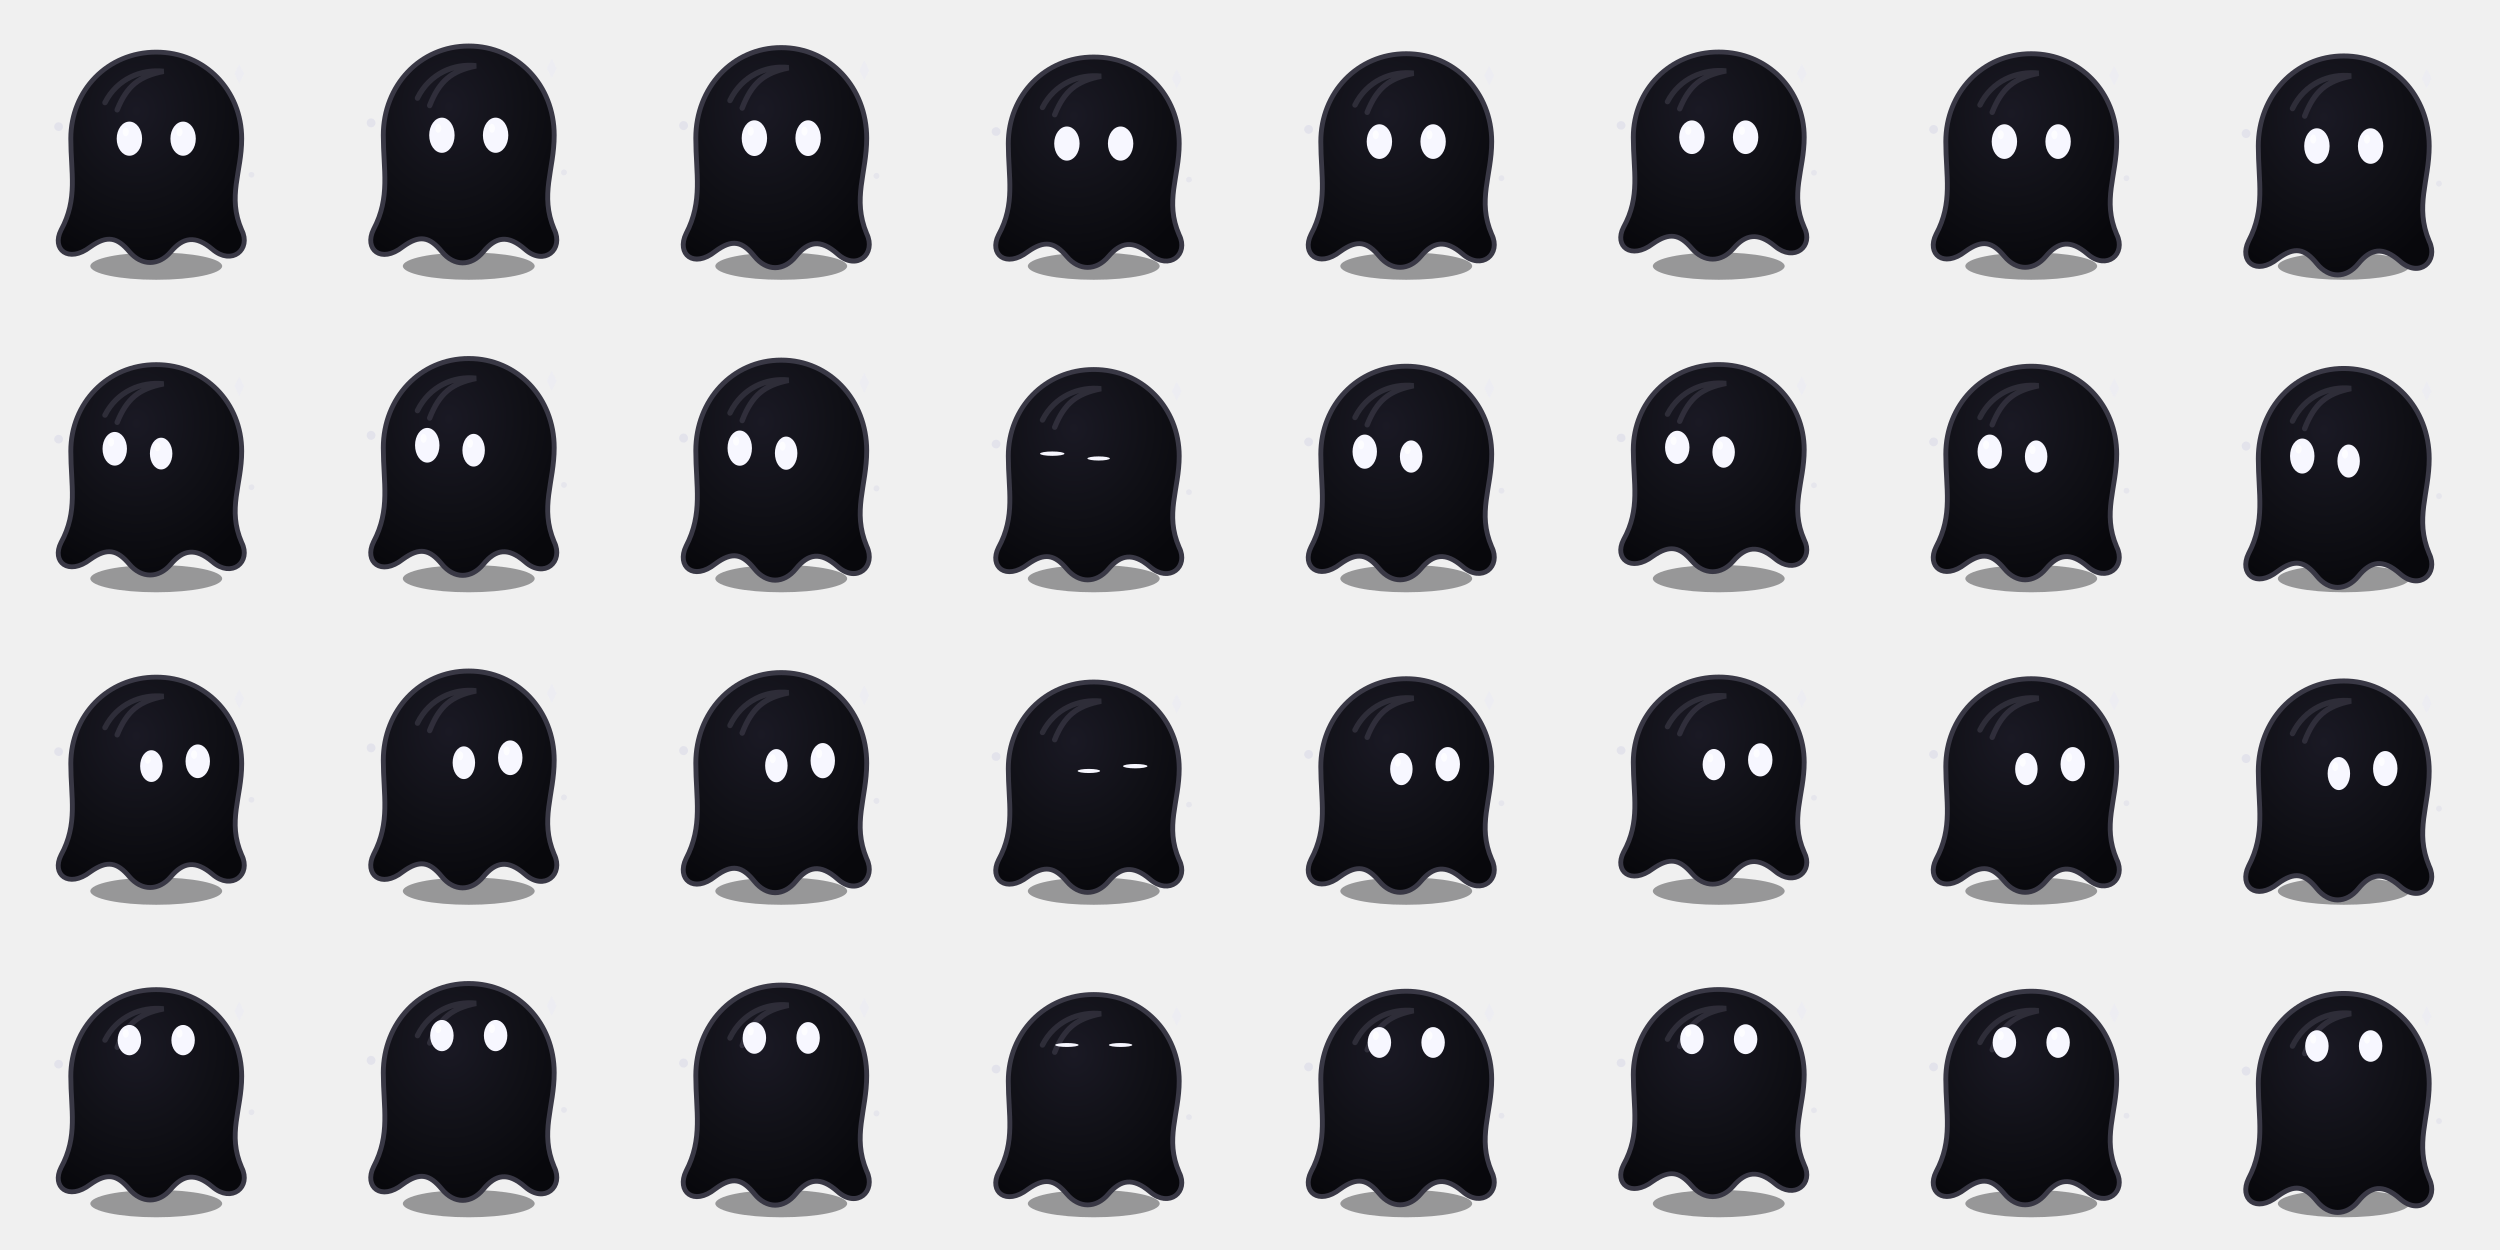
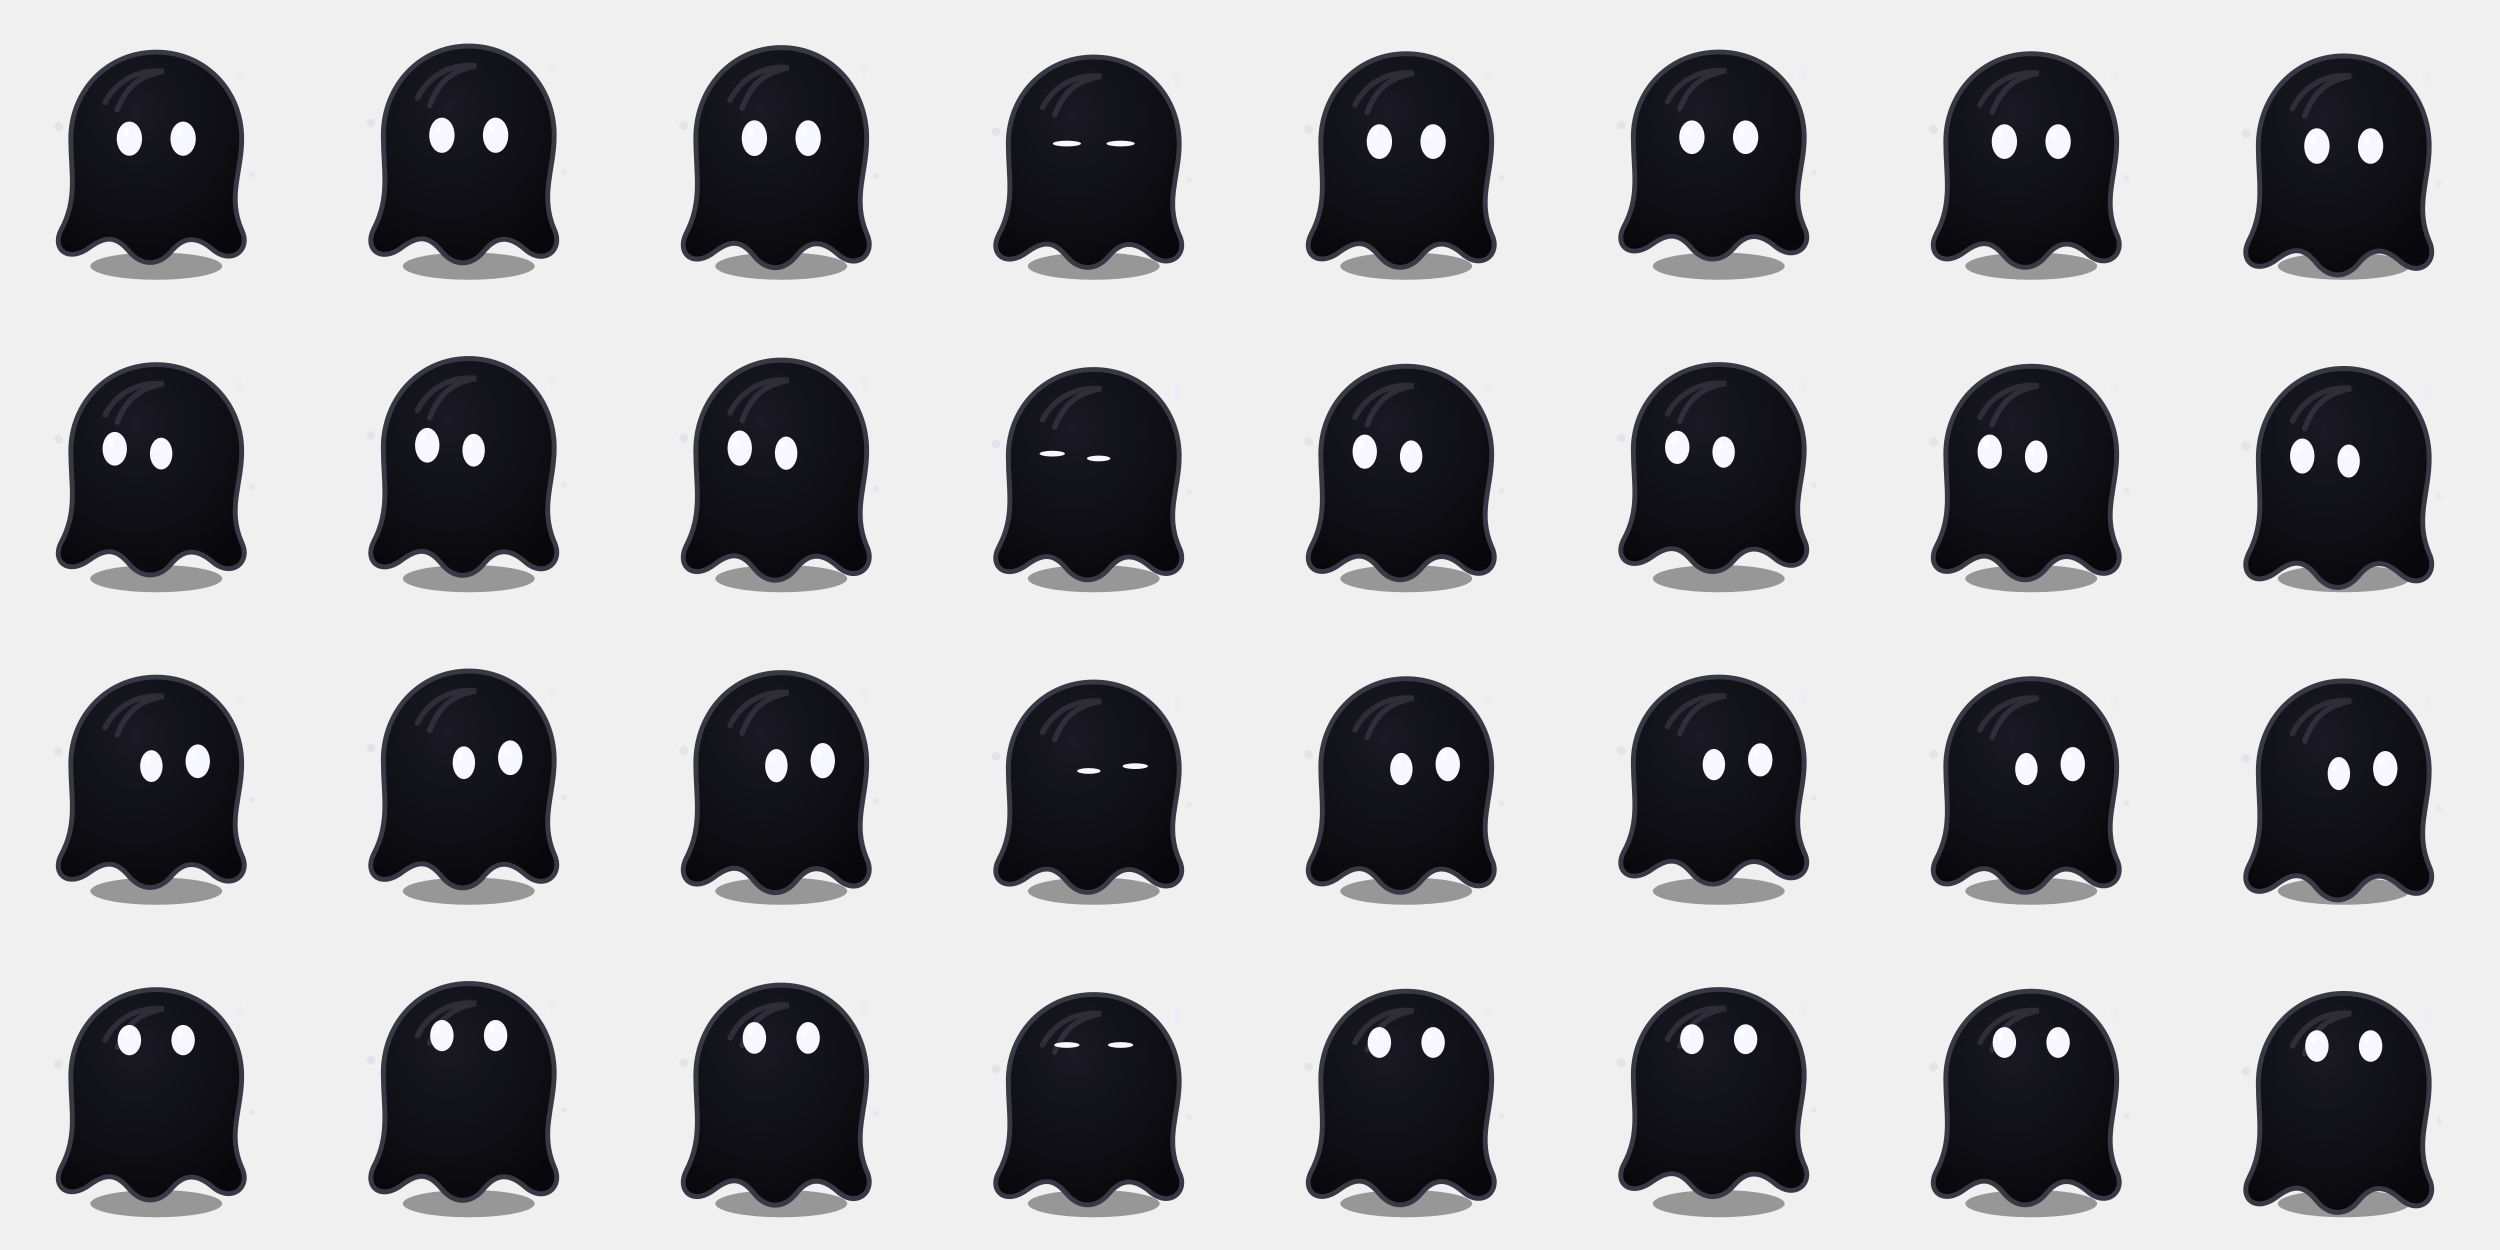
<svg xmlns="http://www.w3.org/2000/svg" width="1024" height="512" viewBox="0 0 1024 512">
  <defs>
    <radialGradient id="bodyGrad" cx="42%" cy="28%" r="75%">
      <stop offset="0" stop-color="#1A1924" />
      <stop offset="0.55" stop-color="#101016" />
      <stop offset="1" stop-color="#08080C" />
    </radialGradient>
    <radialGradient id="wispGrad" cx="50%" cy="42%" r="65%">
      <stop offset="0" stop-color="#FFFFFF" />
      <stop offset="0.32" stop-color="#DDF7FF" />
      <stop offset="0.72" stop-color="#9EDBF5" />
      <stop offset="1" stop-color="#8F8BCB" />
    </radialGradient>
    <linearGradient id="wingGrad" x1="0" y1="0" x2="1" y2="1">
      <stop offset="0" stop-color="#DCD9EE" />
      <stop offset="1" stop-color="#77768C" />
    </linearGradient>
  </defs>
  <g transform="translate(0 0)">
    <ellipse cx="64" cy="109" rx="27" ry="5.6" fill="#050509" opacity=".38" />
    <g transform="translate(0 -1.3) rotate(0.00 64 65) translate(0 65) scale(1 0.985) translate(0 -65)">
      <path d="M64 22 C44 22 29 38 29 58 C29 72 32 83 25 96 C21 104 28 110 37 103 C44 98 48 99 53 105 C58 111 65 111 70 105 C75 99 80 98 87 104 C95 111 103 104 99 96 C93 82 99 72 99 58 C99 38 84 22 64 22 Z" fill="url(#bodyGrad)" stroke="#393845" stroke-width="2.0" stroke-linejoin="round" />
      <path d="M43 43 C48 33 58 29 67 30 C57 32 52 36 48 46" fill="none" stroke="#777587" stroke-width="2.2" stroke-linecap="round" opacity=".25" />
      <ellipse cx="53" cy="58" rx="5.2" ry="7.1" fill="#F7F7FF" transform="translate(0 0.00) scale(1 1)" />
      <ellipse cx="51.5" cy="55.2" rx="1.25" ry="1.8" fill="#FFFFFF" opacity=".78" />
      <ellipse cx="75" cy="58" rx="5.2" ry="7.1" fill="#F7F7FF" transform="translate(0 0.00) scale(1 1)" />
      <ellipse cx="73.5" cy="55.2" rx="1.25" ry="1.8" fill="#FFFFFF" opacity=".78" />
      <circle cx="24" cy="53" r="1.8" fill="#D8D8E8" opacity=".55" />
      <circle cx="103" cy="73" r="1.2" fill="#D8D8E8" opacity=".42" />
      <path d="M96 31 l2 -4 l2 4 l-2 4 Z" fill="#E9E9F6" opacity=".42" />
    </g>
  </g>
  <g transform="translate(128 0)">
    <ellipse cx="64" cy="109" rx="27" ry="5.6" fill="#050509" opacity=".38" />
    <g transform="translate(0 -2.5) rotate(0.00 64 65) translate(0 65) scale(1 1.015) translate(0 -65)">
      <path d="M64 22 C44 22 29 38 29 58 C29 72 32 83 25 96 C21 104 28 110 37 103 C44 98 48 99 53 105 C58 111 65 111 70 105 C75 99 80 98 87 104 C95 111 103 104 99 96 C93 82 99 72 99 58 C99 38 84 22 64 22 Z" fill="url(#bodyGrad)" stroke="#393845" stroke-width="2.0" stroke-linejoin="round" />
      <path d="M43 43 C48 33 58 29 67 30 C57 32 52 36 48 46" fill="none" stroke="#777587" stroke-width="2.2" stroke-linecap="round" opacity=".25" />
      <ellipse cx="53" cy="58" rx="5.2" ry="7.1" fill="#F7F7FF" transform="translate(0 0.00) scale(1 1)" />
      <ellipse cx="51.5" cy="55.2" rx="1.25" ry="1.8" fill="#FFFFFF" opacity=".78" />
      <ellipse cx="75" cy="58" rx="5.2" ry="7.1" fill="#F7F7FF" transform="translate(0 0.00) scale(1 1)" />
      <ellipse cx="73.5" cy="55.2" rx="1.25" ry="1.8" fill="#FFFFFF" opacity=".78" />
      <circle cx="24" cy="53" r="1.8" fill="#D8D8E8" opacity=".55" />
      <circle cx="103" cy="73" r="1.2" fill="#D8D8E8" opacity=".42" />
      <path d="M96 31 l2 -4 l2 4 l-2 4 Z" fill="#E9E9F6" opacity=".42" />
    </g>
  </g>
  <g transform="translate(256 0)">
    <ellipse cx="64" cy="109" rx="27" ry="5.6" fill="#050509" opacity=".38" />
    <g transform="translate(0 -1.2) rotate(0.00 64 65) translate(0 65) scale(1 1.030) translate(0 -65)">
      <path d="M64 22 C44 22 29 38 29 58 C29 72 32 83 25 96 C21 104 28 110 37 103 C44 98 48 99 53 105 C58 111 65 111 70 105 C75 99 80 98 87 104 C95 111 103 104 99 96 C93 82 99 72 99 58 C99 38 84 22 64 22 Z" fill="url(#bodyGrad)" stroke="#393845" stroke-width="2.0" stroke-linejoin="round" />
      <path d="M43 43 C48 33 58 29 67 30 C57 32 52 36 48 46" fill="none" stroke="#777587" stroke-width="2.2" stroke-linecap="round" opacity=".25" />
      <ellipse cx="53" cy="58" rx="5.2" ry="7.1" fill="#F7F7FF" transform="translate(0 0.00) scale(1 1)" />
      <ellipse cx="51.5" cy="55.2" rx="1.25" ry="1.8" fill="#FFFFFF" opacity=".78" />
      <ellipse cx="75" cy="58" rx="5.2" ry="7.1" fill="#F7F7FF" transform="translate(0 0.00) scale(1 1)" />
      <ellipse cx="73.5" cy="55.2" rx="1.25" ry="1.8" fill="#FFFFFF" opacity=".78" />
      <circle cx="24" cy="53" r="1.8" fill="#D8D8E8" opacity=".55" />
      <circle cx="103" cy="73" r="1.2" fill="#D8D8E8" opacity=".42" />
      <path d="M96 31 l2 -4 l2 4 l-2 4 Z" fill="#E9E9F6" opacity=".42" />
    </g>
  </g>
  <g transform="translate(384 0)">
    <ellipse cx="64" cy="109" rx="27" ry="5.6" fill="#050509" opacity=".38" />
    <g transform="translate(0 0.7) rotate(0.00 64 65) translate(0 65) scale(1 0.985) translate(0 -65)">
      <path d="M64 22 C44 22 29 38 29 58 C29 72 32 83 25 96 C21 104 28 110 37 103 C44 98 48 99 53 105 C58 111 65 111 70 105 C75 99 80 98 87 104 C95 111 103 104 99 96 C93 82 99 72 99 58 C99 38 84 22 64 22 Z" fill="url(#bodyGrad)" stroke="#393845" stroke-width="2.0" stroke-linejoin="round" />
      <path d="M43 43 C48 33 58 29 67 30 C57 32 52 36 48 46" fill="none" stroke="#777587" stroke-width="2.2" stroke-linecap="round" opacity=".25" />
-       <ellipse cx="53" cy="58" rx="5.2" ry="7.1" fill="#F7F7FF" />
-       <ellipse cx="75" cy="58" rx="5.2" ry="7.1" fill="#F7F7FF" />
+       <ellipse cx="53" cy="58" rx="5.8" ry="1.2" fill="#F7F7FF" />
+       <ellipse cx="75" cy="58" rx="5.8" ry="1.2" fill="#F7F7FF" />
      <circle cx="24" cy="53" r="1.8" fill="#D8D8E8" opacity=".55" />
      <circle cx="103" cy="73" r="1.2" fill="#D8D8E8" opacity=".42" />
      <path d="M96 31 l2 -4 l2 4 l-2 4 Z" fill="#E9E9F6" opacity=".42" />
    </g>
  </g>
  <g transform="translate(512 0)">
    <ellipse cx="64" cy="109" rx="27" ry="5.6" fill="#050509" opacity=".38" />
    <g transform="translate(0 0.0) rotate(0.00 64 65) translate(0 65) scale(1 1.000) translate(0 -65)">
      <path d="M64 22 C44 22 29 38 29 58 C29 72 32 83 25 96 C21 104 28 110 37 103 C44 98 48 99 53 105 C58 111 65 111 70 105 C75 99 80 98 87 104 C95 111 103 104 99 96 C93 82 99 72 99 58 C99 38 84 22 64 22 Z" fill="url(#bodyGrad)" stroke="#393845" stroke-width="2.0" stroke-linejoin="round" />
      <path d="M43 43 C48 33 58 29 67 30 C57 32 52 36 48 46" fill="none" stroke="#777587" stroke-width="2.2" stroke-linecap="round" opacity=".25" />
      <ellipse cx="53" cy="58" rx="5.2" ry="7.1" fill="#F7F7FF" transform="translate(0 0.00) scale(1 1)" />
      <ellipse cx="51.5" cy="55.2" rx="1.25" ry="1.8" fill="#FFFFFF" opacity=".78" />
      <ellipse cx="75" cy="58" rx="5.2" ry="7.1" fill="#F7F7FF" transform="translate(0 0.00) scale(1 1)" />
      <ellipse cx="73.5" cy="55.2" rx="1.25" ry="1.8" fill="#FFFFFF" opacity=".78" />
      <circle cx="24" cy="53" r="1.8" fill="#D8D8E8" opacity=".55" />
      <circle cx="103" cy="73" r="1.2" fill="#D8D8E8" opacity=".42" />
      <path d="M96 31 l2 -4 l2 4 l-2 4 Z" fill="#E9E9F6" opacity=".42" />
    </g>
  </g>
  <g transform="translate(640 0)">
    <ellipse cx="64" cy="109" rx="27" ry="5.6" fill="#050509" opacity=".38" />
    <g transform="translate(0 -2.0) rotate(0.00 64 65) translate(0 65) scale(1 0.970) translate(0 -65)">
      <path d="M64 22 C44 22 29 38 29 58 C29 72 32 83 25 96 C21 104 28 110 37 103 C44 98 48 99 53 105 C58 111 65 111 70 105 C75 99 80 98 87 104 C95 111 103 104 99 96 C93 82 99 72 99 58 C99 38 84 22 64 22 Z" fill="url(#bodyGrad)" stroke="#393845" stroke-width="2.0" stroke-linejoin="round" />
      <path d="M43 43 C48 33 58 29 67 30 C57 32 52 36 48 46" fill="none" stroke="#777587" stroke-width="2.2" stroke-linecap="round" opacity=".25" />
      <ellipse cx="53" cy="58" rx="5.2" ry="7.1" fill="#F7F7FF" transform="translate(0 0.00) scale(1 1)" />
      <ellipse cx="51.5" cy="55.2" rx="1.25" ry="1.8" fill="#FFFFFF" opacity=".78" />
      <ellipse cx="75" cy="58" rx="5.2" ry="7.1" fill="#F7F7FF" transform="translate(0 0.00) scale(1 1)" />
      <ellipse cx="73.5" cy="55.2" rx="1.25" ry="1.8" fill="#FFFFFF" opacity=".78" />
      <circle cx="24" cy="53" r="1.8" fill="#D8D8E8" opacity=".55" />
      <circle cx="103" cy="73" r="1.2" fill="#D8D8E8" opacity=".42" />
      <path d="M96 31 l2 -4 l2 4 l-2 4 Z" fill="#E9E9F6" opacity=".42" />
    </g>
  </g>
  <g transform="translate(768 0)">
    <ellipse cx="64" cy="109" rx="27" ry="5.6" fill="#050509" opacity=".38" />
    <g transform="translate(0 0.0) rotate(0.00 64 65) translate(0 65) scale(1 1.000) translate(0 -65)">
      <path d="M64 22 C44 22 29 38 29 58 C29 72 32 83 25 96 C21 104 28 110 37 103 C44 98 48 99 53 105 C58 111 65 111 70 105 C75 99 80 98 87 104 C95 111 103 104 99 96 C93 82 99 72 99 58 C99 38 84 22 64 22 Z" fill="url(#bodyGrad)" stroke="#393845" stroke-width="2.0" stroke-linejoin="round" />
      <path d="M43 43 C48 33 58 29 67 30 C57 32 52 36 48 46" fill="none" stroke="#777587" stroke-width="2.2" stroke-linecap="round" opacity=".25" />
      <ellipse cx="53" cy="58" rx="5.2" ry="7.1" fill="#F7F7FF" transform="translate(0 0.00) scale(1 1)" />
      <ellipse cx="51.5" cy="55.2" rx="1.25" ry="1.8" fill="#FFFFFF" opacity=".78" />
      <ellipse cx="75" cy="58" rx="5.2" ry="7.1" fill="#F7F7FF" transform="translate(0 0.00) scale(1 1)" />
      <ellipse cx="73.5" cy="55.2" rx="1.25" ry="1.8" fill="#FFFFFF" opacity=".78" />
      <circle cx="24" cy="53" r="1.8" fill="#D8D8E8" opacity=".55" />
      <circle cx="103" cy="73" r="1.2" fill="#D8D8E8" opacity=".42" />
      <path d="M96 31 l2 -4 l2 4 l-2 4 Z" fill="#E9E9F6" opacity=".42" />
    </g>
  </g>
  <g transform="translate(896 0)">
    <ellipse cx="64" cy="109" rx="27" ry="5.6" fill="#050509" opacity=".38" />
    <g transform="translate(0 2.0) rotate(0.00 64 65) translate(0 65) scale(1 1.025) translate(0 -65)">
      <path d="M64 22 C44 22 29 38 29 58 C29 72 32 83 25 96 C21 104 28 110 37 103 C44 98 48 99 53 105 C58 111 65 111 70 105 C75 99 80 98 87 104 C95 111 103 104 99 96 C93 82 99 72 99 58 C99 38 84 22 64 22 Z" fill="url(#bodyGrad)" stroke="#393845" stroke-width="2.0" stroke-linejoin="round" />
      <path d="M43 43 C48 33 58 29 67 30 C57 32 52 36 48 46" fill="none" stroke="#777587" stroke-width="2.2" stroke-linecap="round" opacity=".25" />
      <ellipse cx="53" cy="58" rx="5.2" ry="7.1" fill="#F7F7FF" transform="translate(0 0.00) scale(1 1)" />
      <ellipse cx="51.5" cy="55.2" rx="1.25" ry="1.8" fill="#FFFFFF" opacity=".78" />
      <ellipse cx="75" cy="58" rx="5.2" ry="7.1" fill="#F7F7FF" transform="translate(0 0.00) scale(1 1)" />
      <ellipse cx="73.5" cy="55.2" rx="1.25" ry="1.8" fill="#FFFFFF" opacity=".78" />
      <circle cx="24" cy="53" r="1.8" fill="#D8D8E8" opacity=".55" />
      <circle cx="103" cy="73" r="1.2" fill="#D8D8E8" opacity=".42" />
      <path d="M96 31 l2 -4 l2 4 l-2 4 Z" fill="#E9E9F6" opacity=".42" />
    </g>
  </g>
  <g transform="translate(0 128)">
    <ellipse cx="64" cy="109" rx="27" ry="5.6" fill="#050509" opacity=".38" />
    <g transform="translate(0 -1.3) rotate(0.00 64 65) translate(0 65) scale(1 0.985) translate(0 -65)">
      <path d="M64 22 C44 22 29 38 29 58 C29 72 32 83 25 96 C21 104 28 110 37 103 C44 98 48 99 53 105 C58 111 65 111 70 105 C75 99 80 98 87 104 C95 111 103 104 99 96 C93 82 99 72 99 58 C99 38 84 22 64 22 Z" fill="url(#bodyGrad)" stroke="#393845" stroke-width="2.0" stroke-linejoin="round" />
      <path d="M43 43 C48 33 58 29 67 30 C57 32 52 36 48 46" fill="none" stroke="#777587" stroke-width="2.2" stroke-linecap="round" opacity=".25" />
      <ellipse cx="47" cy="57" rx="5.0" ry="7.0" fill="#F7F7FF" transform="translate(0 0.00) scale(1 1)" />
      <ellipse cx="45.5" cy="54.2" rx="1.25" ry="1.8" fill="#FFFFFF" opacity=".78" />
      <ellipse cx="66" cy="59" rx="4.6" ry="6.6" fill="#F7F7FF" transform="translate(0 0.00) scale(1 1)" />
      <ellipse cx="64.5" cy="56.2" rx="1.25" ry="1.8" fill="#FFFFFF" opacity=".78" />
      <circle cx="24" cy="53" r="1.8" fill="#D8D8E8" opacity=".55" />
      <circle cx="103" cy="73" r="1.2" fill="#D8D8E8" opacity=".42" />
      <path d="M96 31 l2 -4 l2 4 l-2 4 Z" fill="#E9E9F6" opacity=".42" />
    </g>
  </g>
  <g transform="translate(128 128)">
    <ellipse cx="64" cy="109" rx="27" ry="5.6" fill="#050509" opacity=".38" />
    <g transform="translate(0 -2.5) rotate(0.00 64 65) translate(0 65) scale(1 1.015) translate(0 -65)">
      <path d="M64 22 C44 22 29 38 29 58 C29 72 32 83 25 96 C21 104 28 110 37 103 C44 98 48 99 53 105 C58 111 65 111 70 105 C75 99 80 98 87 104 C95 111 103 104 99 96 C93 82 99 72 99 58 C99 38 84 22 64 22 Z" fill="url(#bodyGrad)" stroke="#393845" stroke-width="2.0" stroke-linejoin="round" />
      <path d="M43 43 C48 33 58 29 67 30 C57 32 52 36 48 46" fill="none" stroke="#777587" stroke-width="2.2" stroke-linecap="round" opacity=".25" />
      <ellipse cx="47" cy="57" rx="5.0" ry="7.0" fill="#F7F7FF" transform="translate(0 0.00) scale(1 1)" />
      <ellipse cx="45.5" cy="54.2" rx="1.25" ry="1.8" fill="#FFFFFF" opacity=".78" />
      <ellipse cx="66" cy="59" rx="4.6" ry="6.6" fill="#F7F7FF" transform="translate(0 0.00) scale(1 1)" />
      <ellipse cx="64.5" cy="56.2" rx="1.25" ry="1.8" fill="#FFFFFF" opacity=".78" />
      <circle cx="24" cy="53" r="1.8" fill="#D8D8E8" opacity=".55" />
      <circle cx="103" cy="73" r="1.2" fill="#D8D8E8" opacity=".42" />
      <path d="M96 31 l2 -4 l2 4 l-2 4 Z" fill="#E9E9F6" opacity=".42" />
    </g>
  </g>
  <g transform="translate(256 128)">
    <ellipse cx="64" cy="109" rx="27" ry="5.6" fill="#050509" opacity=".38" />
    <g transform="translate(0 -1.2) rotate(0.00 64 65) translate(0 65) scale(1 1.030) translate(0 -65)">
      <path d="M64 22 C44 22 29 38 29 58 C29 72 32 83 25 96 C21 104 28 110 37 103 C44 98 48 99 53 105 C58 111 65 111 70 105 C75 99 80 98 87 104 C95 111 103 104 99 96 C93 82 99 72 99 58 C99 38 84 22 64 22 Z" fill="url(#bodyGrad)" stroke="#393845" stroke-width="2.0" stroke-linejoin="round" />
      <path d="M43 43 C48 33 58 29 67 30 C57 32 52 36 48 46" fill="none" stroke="#777587" stroke-width="2.2" stroke-linecap="round" opacity=".25" />
      <ellipse cx="47" cy="57" rx="5.0" ry="7.0" fill="#F7F7FF" transform="translate(0 0.00) scale(1 1)" />
      <ellipse cx="45.5" cy="54.2" rx="1.25" ry="1.8" fill="#FFFFFF" opacity=".78" />
      <ellipse cx="66" cy="59" rx="4.6" ry="6.6" fill="#F7F7FF" transform="translate(0 0.00) scale(1 1)" />
      <ellipse cx="64.5" cy="56.2" rx="1.25" ry="1.8" fill="#FFFFFF" opacity=".78" />
      <circle cx="24" cy="53" r="1.8" fill="#D8D8E8" opacity=".55" />
      <circle cx="103" cy="73" r="1.2" fill="#D8D8E8" opacity=".42" />
      <path d="M96 31 l2 -4 l2 4 l-2 4 Z" fill="#E9E9F6" opacity=".42" />
    </g>
  </g>
  <g transform="translate(384 128)">
    <ellipse cx="64" cy="109" rx="27" ry="5.6" fill="#050509" opacity=".38" />
    <g transform="translate(0 0.7) rotate(0.00 64 65) translate(0 65) scale(1 0.985) translate(0 -65)">
      <path d="M64 22 C44 22 29 38 29 58 C29 72 32 83 25 96 C21 104 28 110 37 103 C44 98 48 99 53 105 C58 111 65 111 70 105 C75 99 80 98 87 104 C95 111 103 104 99 96 C93 82 99 72 99 58 C99 38 84 22 64 22 Z" fill="url(#bodyGrad)" stroke="#393845" stroke-width="2.0" stroke-linejoin="round" />
      <path d="M43 43 C48 33 58 29 67 30 C57 32 52 36 48 46" fill="none" stroke="#777587" stroke-width="2.2" stroke-linecap="round" opacity=".25" />
-       <ellipse cx="47" cy="57" rx="5.0" ry="7.0" fill="#F7F7FF" transform="translate(0 49.59) scale(1 0.13)" />
-       <ellipse cx="66" cy="59" rx="4.6" ry="6.6" fill="#F7F7FF" transform="translate(0 51.33) scale(1 0.13)" />
+       <ellipse cx="47" cy="57" rx="5.2" ry="1.2" fill="#F7F7FF" />
+       <ellipse cx="66" cy="59" rx="4.8" ry="1.2" fill="#F7F7FF" />
      <circle cx="24" cy="53" r="1.8" fill="#D8D8E8" opacity=".55" />
      <circle cx="103" cy="73" r="1.2" fill="#D8D8E8" opacity=".42" />
      <path d="M96 31 l2 -4 l2 4 l-2 4 Z" fill="#E9E9F6" opacity=".42" />
    </g>
  </g>
  <g transform="translate(512 128)">
    <ellipse cx="64" cy="109" rx="27" ry="5.6" fill="#050509" opacity=".38" />
    <g transform="translate(0 0.0) rotate(0.00 64 65) translate(0 65) scale(1 1.000) translate(0 -65)">
      <path d="M64 22 C44 22 29 38 29 58 C29 72 32 83 25 96 C21 104 28 110 37 103 C44 98 48 99 53 105 C58 111 65 111 70 105 C75 99 80 98 87 104 C95 111 103 104 99 96 C93 82 99 72 99 58 C99 38 84 22 64 22 Z" fill="url(#bodyGrad)" stroke="#393845" stroke-width="2.0" stroke-linejoin="round" />
      <path d="M43 43 C48 33 58 29 67 30 C57 32 52 36 48 46" fill="none" stroke="#777587" stroke-width="2.2" stroke-linecap="round" opacity=".25" />
      <ellipse cx="47" cy="57" rx="5.0" ry="7.0" fill="#F7F7FF" transform="translate(0 0.00) scale(1 1)" />
      <ellipse cx="45.5" cy="54.2" rx="1.25" ry="1.8" fill="#FFFFFF" opacity=".78" />
      <ellipse cx="66" cy="59" rx="4.6" ry="6.6" fill="#F7F7FF" transform="translate(0 0.00) scale(1 1)" />
      <ellipse cx="64.5" cy="56.2" rx="1.25" ry="1.8" fill="#FFFFFF" opacity=".78" />
      <circle cx="24" cy="53" r="1.8" fill="#D8D8E8" opacity=".55" />
      <circle cx="103" cy="73" r="1.2" fill="#D8D8E8" opacity=".42" />
      <path d="M96 31 l2 -4 l2 4 l-2 4 Z" fill="#E9E9F6" opacity=".42" />
    </g>
  </g>
  <g transform="translate(640 128)">
    <ellipse cx="64" cy="109" rx="27" ry="5.6" fill="#050509" opacity=".38" />
    <g transform="translate(0 -2.0) rotate(0.00 64 65) translate(0 65) scale(1 0.970) translate(0 -65)">
      <path d="M64 22 C44 22 29 38 29 58 C29 72 32 83 25 96 C21 104 28 110 37 103 C44 98 48 99 53 105 C58 111 65 111 70 105 C75 99 80 98 87 104 C95 111 103 104 99 96 C93 82 99 72 99 58 C99 38 84 22 64 22 Z" fill="url(#bodyGrad)" stroke="#393845" stroke-width="2.0" stroke-linejoin="round" />
      <path d="M43 43 C48 33 58 29 67 30 C57 32 52 36 48 46" fill="none" stroke="#777587" stroke-width="2.2" stroke-linecap="round" opacity=".25" />
      <ellipse cx="47" cy="57" rx="5.0" ry="7.0" fill="#F7F7FF" transform="translate(0 0.00) scale(1 1)" />
      <ellipse cx="45.5" cy="54.2" rx="1.25" ry="1.8" fill="#FFFFFF" opacity=".78" />
      <ellipse cx="66" cy="59" rx="4.6" ry="6.6" fill="#F7F7FF" transform="translate(0 0.00) scale(1 1)" />
      <ellipse cx="64.5" cy="56.2" rx="1.25" ry="1.8" fill="#FFFFFF" opacity=".78" />
      <circle cx="24" cy="53" r="1.8" fill="#D8D8E8" opacity=".55" />
      <circle cx="103" cy="73" r="1.2" fill="#D8D8E8" opacity=".42" />
      <path d="M96 31 l2 -4 l2 4 l-2 4 Z" fill="#E9E9F6" opacity=".42" />
    </g>
  </g>
  <g transform="translate(768 128)">
    <ellipse cx="64" cy="109" rx="27" ry="5.6" fill="#050509" opacity=".38" />
    <g transform="translate(0 0.0) rotate(0.00 64 65) translate(0 65) scale(1 1.000) translate(0 -65)">
      <path d="M64 22 C44 22 29 38 29 58 C29 72 32 83 25 96 C21 104 28 110 37 103 C44 98 48 99 53 105 C58 111 65 111 70 105 C75 99 80 98 87 104 C95 111 103 104 99 96 C93 82 99 72 99 58 C99 38 84 22 64 22 Z" fill="url(#bodyGrad)" stroke="#393845" stroke-width="2.0" stroke-linejoin="round" />
      <path d="M43 43 C48 33 58 29 67 30 C57 32 52 36 48 46" fill="none" stroke="#777587" stroke-width="2.2" stroke-linecap="round" opacity=".25" />
      <ellipse cx="47" cy="57" rx="5.0" ry="7.0" fill="#F7F7FF" transform="translate(0 0.00) scale(1 1)" />
      <ellipse cx="45.5" cy="54.2" rx="1.25" ry="1.8" fill="#FFFFFF" opacity=".78" />
      <ellipse cx="66" cy="59" rx="4.6" ry="6.6" fill="#F7F7FF" transform="translate(0 0.00) scale(1 1)" />
      <ellipse cx="64.5" cy="56.2" rx="1.25" ry="1.8" fill="#FFFFFF" opacity=".78" />
      <circle cx="24" cy="53" r="1.8" fill="#D8D8E8" opacity=".55" />
      <circle cx="103" cy="73" r="1.2" fill="#D8D8E8" opacity=".42" />
      <path d="M96 31 l2 -4 l2 4 l-2 4 Z" fill="#E9E9F6" opacity=".42" />
    </g>
  </g>
  <g transform="translate(896 128)">
    <ellipse cx="64" cy="109" rx="27" ry="5.6" fill="#050509" opacity=".38" />
    <g transform="translate(0 2.0) rotate(0.00 64 65) translate(0 65) scale(1 1.025) translate(0 -65)">
      <path d="M64 22 C44 22 29 38 29 58 C29 72 32 83 25 96 C21 104 28 110 37 103 C44 98 48 99 53 105 C58 111 65 111 70 105 C75 99 80 98 87 104 C95 111 103 104 99 96 C93 82 99 72 99 58 C99 38 84 22 64 22 Z" fill="url(#bodyGrad)" stroke="#393845" stroke-width="2.0" stroke-linejoin="round" />
      <path d="M43 43 C48 33 58 29 67 30 C57 32 52 36 48 46" fill="none" stroke="#777587" stroke-width="2.2" stroke-linecap="round" opacity=".25" />
      <ellipse cx="47" cy="57" rx="5.0" ry="7.0" fill="#F7F7FF" transform="translate(0 0.00) scale(1 1)" />
      <ellipse cx="45.5" cy="54.2" rx="1.25" ry="1.8" fill="#FFFFFF" opacity=".78" />
      <ellipse cx="66" cy="59" rx="4.6" ry="6.6" fill="#F7F7FF" transform="translate(0 0.00) scale(1 1)" />
      <ellipse cx="64.5" cy="56.2" rx="1.25" ry="1.8" fill="#FFFFFF" opacity=".78" />
      <circle cx="24" cy="53" r="1.8" fill="#D8D8E8" opacity=".55" />
      <circle cx="103" cy="73" r="1.2" fill="#D8D8E8" opacity=".42" />
      <path d="M96 31 l2 -4 l2 4 l-2 4 Z" fill="#E9E9F6" opacity=".42" />
    </g>
  </g>
  <g transform="translate(0 256)">
    <ellipse cx="64" cy="109" rx="27" ry="5.6" fill="#050509" opacity=".38" />
    <g transform="translate(0 -1.3) rotate(0.00 64 65) translate(0 65) scale(1 0.985) translate(0 -65)">
      <path d="M64 22 C44 22 29 38 29 58 C29 72 32 83 25 96 C21 104 28 110 37 103 C44 98 48 99 53 105 C58 111 65 111 70 105 C75 99 80 98 87 104 C95 111 103 104 99 96 C93 82 99 72 99 58 C99 38 84 22 64 22 Z" fill="url(#bodyGrad)" stroke="#393845" stroke-width="2.0" stroke-linejoin="round" />
      <path d="M43 43 C48 33 58 29 67 30 C57 32 52 36 48 46" fill="none" stroke="#777587" stroke-width="2.2" stroke-linecap="round" opacity=".25" />
      <ellipse cx="62" cy="59" rx="4.6" ry="6.6" fill="#F7F7FF" transform="translate(0 0.00) scale(1 1)" />
      <ellipse cx="60.5" cy="56.2" rx="1.25" ry="1.8" fill="#FFFFFF" opacity=".78" />
      <ellipse cx="81" cy="57" rx="5.0" ry="7.0" fill="#F7F7FF" transform="translate(0 0.00) scale(1 1)" />
      <ellipse cx="79.5" cy="54.2" rx="1.25" ry="1.8" fill="#FFFFFF" opacity=".78" />
      <circle cx="24" cy="53" r="1.8" fill="#D8D8E8" opacity=".55" />
      <circle cx="103" cy="73" r="1.2" fill="#D8D8E8" opacity=".42" />
      <path d="M96 31 l2 -4 l2 4 l-2 4 Z" fill="#E9E9F6" opacity=".42" />
    </g>
  </g>
  <g transform="translate(128 256)">
    <ellipse cx="64" cy="109" rx="27" ry="5.6" fill="#050509" opacity=".38" />
    <g transform="translate(0 -2.5) rotate(0.00 64 65) translate(0 65) scale(1 1.015) translate(0 -65)">
      <path d="M64 22 C44 22 29 38 29 58 C29 72 32 83 25 96 C21 104 28 110 37 103 C44 98 48 99 53 105 C58 111 65 111 70 105 C75 99 80 98 87 104 C95 111 103 104 99 96 C93 82 99 72 99 58 C99 38 84 22 64 22 Z" fill="url(#bodyGrad)" stroke="#393845" stroke-width="2.0" stroke-linejoin="round" />
      <path d="M43 43 C48 33 58 29 67 30 C57 32 52 36 48 46" fill="none" stroke="#777587" stroke-width="2.2" stroke-linecap="round" opacity=".25" />
      <ellipse cx="62" cy="59" rx="4.6" ry="6.6" fill="#F7F7FF" transform="translate(0 0.00) scale(1 1)" />
      <ellipse cx="60.5" cy="56.2" rx="1.25" ry="1.8" fill="#FFFFFF" opacity=".78" />
      <ellipse cx="81" cy="57" rx="5.0" ry="7.0" fill="#F7F7FF" transform="translate(0 0.00) scale(1 1)" />
      <ellipse cx="79.5" cy="54.2" rx="1.25" ry="1.8" fill="#FFFFFF" opacity=".78" />
      <circle cx="24" cy="53" r="1.8" fill="#D8D8E8" opacity=".55" />
      <circle cx="103" cy="73" r="1.2" fill="#D8D8E8" opacity=".42" />
      <path d="M96 31 l2 -4 l2 4 l-2 4 Z" fill="#E9E9F6" opacity=".42" />
    </g>
  </g>
  <g transform="translate(256 256)">
    <ellipse cx="64" cy="109" rx="27" ry="5.6" fill="#050509" opacity=".38" />
    <g transform="translate(0 -1.2) rotate(0.00 64 65) translate(0 65) scale(1 1.030) translate(0 -65)">
      <path d="M64 22 C44 22 29 38 29 58 C29 72 32 83 25 96 C21 104 28 110 37 103 C44 98 48 99 53 105 C58 111 65 111 70 105 C75 99 80 98 87 104 C95 111 103 104 99 96 C93 82 99 72 99 58 C99 38 84 22 64 22 Z" fill="url(#bodyGrad)" stroke="#393845" stroke-width="2.0" stroke-linejoin="round" />
      <path d="M43 43 C48 33 58 29 67 30 C57 32 52 36 48 46" fill="none" stroke="#777587" stroke-width="2.2" stroke-linecap="round" opacity=".25" />
      <ellipse cx="62" cy="59" rx="4.6" ry="6.6" fill="#F7F7FF" transform="translate(0 0.00) scale(1 1)" />
      <ellipse cx="60.5" cy="56.2" rx="1.25" ry="1.8" fill="#FFFFFF" opacity=".78" />
      <ellipse cx="81" cy="57" rx="5.0" ry="7.0" fill="#F7F7FF" transform="translate(0 0.00) scale(1 1)" />
      <ellipse cx="79.5" cy="54.2" rx="1.25" ry="1.8" fill="#FFFFFF" opacity=".78" />
      <circle cx="24" cy="53" r="1.8" fill="#D8D8E8" opacity=".55" />
      <circle cx="103" cy="73" r="1.2" fill="#D8D8E8" opacity=".42" />
      <path d="M96 31 l2 -4 l2 4 l-2 4 Z" fill="#E9E9F6" opacity=".42" />
    </g>
  </g>
  <g transform="translate(384 256)">
    <ellipse cx="64" cy="109" rx="27" ry="5.6" fill="#050509" opacity=".38" />
    <g transform="translate(0 0.7) rotate(0.00 64 65) translate(0 65) scale(1 0.985) translate(0 -65)">
      <path d="M64 22 C44 22 29 38 29 58 C29 72 32 83 25 96 C21 104 28 110 37 103 C44 98 48 99 53 105 C58 111 65 111 70 105 C75 99 80 98 87 104 C95 111 103 104 99 96 C93 82 99 72 99 58 C99 38 84 22 64 22 Z" fill="url(#bodyGrad)" stroke="#393845" stroke-width="2.0" stroke-linejoin="round" />
      <path d="M43 43 C48 33 58 29 67 30 C57 32 52 36 48 46" fill="none" stroke="#777587" stroke-width="2.2" stroke-linecap="round" opacity=".25" />
-       <ellipse cx="62" cy="59" rx="4.6" ry="6.6" fill="#F7F7FF" transform="translate(0 51.33) scale(1 0.13)" />
-       <ellipse cx="81" cy="57" rx="5.0" ry="7.0" fill="#F7F7FF" transform="translate(0 49.59) scale(1 0.13)" />
+       <ellipse cx="62" cy="59" rx="4.8" ry="1.2" fill="#F7F7FF" />
+       <ellipse cx="81" cy="57" rx="5.2" ry="1.2" fill="#F7F7FF" />
      <circle cx="24" cy="53" r="1.8" fill="#D8D8E8" opacity=".55" />
      <circle cx="103" cy="73" r="1.2" fill="#D8D8E8" opacity=".42" />
      <path d="M96 31 l2 -4 l2 4 l-2 4 Z" fill="#E9E9F6" opacity=".42" />
    </g>
  </g>
  <g transform="translate(512 256)">
    <ellipse cx="64" cy="109" rx="27" ry="5.6" fill="#050509" opacity=".38" />
    <g transform="translate(0 0.0) rotate(0.00 64 65) translate(0 65) scale(1 1.000) translate(0 -65)">
      <path d="M64 22 C44 22 29 38 29 58 C29 72 32 83 25 96 C21 104 28 110 37 103 C44 98 48 99 53 105 C58 111 65 111 70 105 C75 99 80 98 87 104 C95 111 103 104 99 96 C93 82 99 72 99 58 C99 38 84 22 64 22 Z" fill="url(#bodyGrad)" stroke="#393845" stroke-width="2.0" stroke-linejoin="round" />
      <path d="M43 43 C48 33 58 29 67 30 C57 32 52 36 48 46" fill="none" stroke="#777587" stroke-width="2.2" stroke-linecap="round" opacity=".25" />
      <ellipse cx="62" cy="59" rx="4.6" ry="6.6" fill="#F7F7FF" transform="translate(0 0.00) scale(1 1)" />
      <ellipse cx="60.5" cy="56.2" rx="1.25" ry="1.8" fill="#FFFFFF" opacity=".78" />
      <ellipse cx="81" cy="57" rx="5.0" ry="7.0" fill="#F7F7FF" transform="translate(0 0.00) scale(1 1)" />
      <ellipse cx="79.5" cy="54.2" rx="1.25" ry="1.8" fill="#FFFFFF" opacity=".78" />
      <circle cx="24" cy="53" r="1.8" fill="#D8D8E8" opacity=".55" />
      <circle cx="103" cy="73" r="1.2" fill="#D8D8E8" opacity=".42" />
      <path d="M96 31 l2 -4 l2 4 l-2 4 Z" fill="#E9E9F6" opacity=".42" />
    </g>
  </g>
  <g transform="translate(640 256)">
    <ellipse cx="64" cy="109" rx="27" ry="5.6" fill="#050509" opacity=".38" />
    <g transform="translate(0 -2.0) rotate(0.00 64 65) translate(0 65) scale(1 0.970) translate(0 -65)">
      <path d="M64 22 C44 22 29 38 29 58 C29 72 32 83 25 96 C21 104 28 110 37 103 C44 98 48 99 53 105 C58 111 65 111 70 105 C75 99 80 98 87 104 C95 111 103 104 99 96 C93 82 99 72 99 58 C99 38 84 22 64 22 Z" fill="url(#bodyGrad)" stroke="#393845" stroke-width="2.0" stroke-linejoin="round" />
      <path d="M43 43 C48 33 58 29 67 30 C57 32 52 36 48 46" fill="none" stroke="#777587" stroke-width="2.2" stroke-linecap="round" opacity=".25" />
      <ellipse cx="62" cy="59" rx="4.6" ry="6.6" fill="#F7F7FF" transform="translate(0 0.00) scale(1 1)" />
      <ellipse cx="60.5" cy="56.2" rx="1.25" ry="1.8" fill="#FFFFFF" opacity=".78" />
      <ellipse cx="81" cy="57" rx="5.0" ry="7.0" fill="#F7F7FF" transform="translate(0 0.00) scale(1 1)" />
      <ellipse cx="79.5" cy="54.2" rx="1.25" ry="1.8" fill="#FFFFFF" opacity=".78" />
      <circle cx="24" cy="53" r="1.8" fill="#D8D8E8" opacity=".55" />
      <circle cx="103" cy="73" r="1.2" fill="#D8D8E8" opacity=".42" />
      <path d="M96 31 l2 -4 l2 4 l-2 4 Z" fill="#E9E9F6" opacity=".42" />
    </g>
  </g>
  <g transform="translate(768 256)">
    <ellipse cx="64" cy="109" rx="27" ry="5.6" fill="#050509" opacity=".38" />
    <g transform="translate(0 0.0) rotate(0.00 64 65) translate(0 65) scale(1 1.000) translate(0 -65)">
      <path d="M64 22 C44 22 29 38 29 58 C29 72 32 83 25 96 C21 104 28 110 37 103 C44 98 48 99 53 105 C58 111 65 111 70 105 C75 99 80 98 87 104 C95 111 103 104 99 96 C93 82 99 72 99 58 C99 38 84 22 64 22 Z" fill="url(#bodyGrad)" stroke="#393845" stroke-width="2.0" stroke-linejoin="round" />
      <path d="M43 43 C48 33 58 29 67 30 C57 32 52 36 48 46" fill="none" stroke="#777587" stroke-width="2.2" stroke-linecap="round" opacity=".25" />
      <ellipse cx="62" cy="59" rx="4.6" ry="6.6" fill="#F7F7FF" transform="translate(0 0.00) scale(1 1)" />
      <ellipse cx="60.5" cy="56.2" rx="1.25" ry="1.8" fill="#FFFFFF" opacity=".78" />
      <ellipse cx="81" cy="57" rx="5.0" ry="7.0" fill="#F7F7FF" transform="translate(0 0.00) scale(1 1)" />
      <ellipse cx="79.5" cy="54.2" rx="1.25" ry="1.8" fill="#FFFFFF" opacity=".78" />
      <circle cx="24" cy="53" r="1.8" fill="#D8D8E8" opacity=".55" />
      <circle cx="103" cy="73" r="1.2" fill="#D8D8E8" opacity=".42" />
      <path d="M96 31 l2 -4 l2 4 l-2 4 Z" fill="#E9E9F6" opacity=".42" />
    </g>
  </g>
  <g transform="translate(896 256)">
    <ellipse cx="64" cy="109" rx="27" ry="5.6" fill="#050509" opacity=".38" />
    <g transform="translate(0 2.0) rotate(0.00 64 65) translate(0 65) scale(1 1.025) translate(0 -65)">
      <path d="M64 22 C44 22 29 38 29 58 C29 72 32 83 25 96 C21 104 28 110 37 103 C44 98 48 99 53 105 C58 111 65 111 70 105 C75 99 80 98 87 104 C95 111 103 104 99 96 C93 82 99 72 99 58 C99 38 84 22 64 22 Z" fill="url(#bodyGrad)" stroke="#393845" stroke-width="2.0" stroke-linejoin="round" />
      <path d="M43 43 C48 33 58 29 67 30 C57 32 52 36 48 46" fill="none" stroke="#777587" stroke-width="2.2" stroke-linecap="round" opacity=".25" />
      <ellipse cx="62" cy="59" rx="4.6" ry="6.6" fill="#F7F7FF" transform="translate(0 0.00) scale(1 1)" />
      <ellipse cx="60.5" cy="56.2" rx="1.25" ry="1.8" fill="#FFFFFF" opacity=".78" />
      <ellipse cx="81" cy="57" rx="5.0" ry="7.0" fill="#F7F7FF" transform="translate(0 0.00) scale(1 1)" />
      <ellipse cx="79.5" cy="54.2" rx="1.25" ry="1.8" fill="#FFFFFF" opacity=".78" />
      <circle cx="24" cy="53" r="1.8" fill="#D8D8E8" opacity=".55" />
      <circle cx="103" cy="73" r="1.2" fill="#D8D8E8" opacity=".42" />
      <path d="M96 31 l2 -4 l2 4 l-2 4 Z" fill="#E9E9F6" opacity=".42" />
    </g>
  </g>
  <g transform="translate(0 384)">
    <ellipse cx="64" cy="109" rx="27" ry="5.6" fill="#050509" opacity=".38" />
    <g transform="translate(0 -1.3) rotate(0.00 64 65) translate(0 65) scale(1 0.985) translate(0 -65)">
      <path d="M64 22 C44 22 29 38 29 58 C29 72 32 83 25 96 C21 104 28 110 37 103 C44 98 48 99 53 105 C58 111 65 111 70 105 C75 99 80 98 87 104 C95 111 103 104 99 96 C93 82 99 72 99 58 C99 38 84 22 64 22 Z" fill="url(#bodyGrad)" stroke="#393845" stroke-width="2.0" stroke-linejoin="round" />
      <path d="M43 43 C48 33 58 29 67 30 C57 32 52 36 48 46" fill="none" stroke="#777587" stroke-width="2.2" stroke-linecap="round" opacity=".25" />
      <ellipse cx="53" cy="43" rx="4.8" ry="6.3" fill="#F7F7FF" transform="translate(0 0.00) scale(1 1)" />
      <ellipse cx="51.5" cy="40.2" rx="1.25" ry="1.8" fill="#FFFFFF" opacity=".78" />
      <ellipse cx="75" cy="43" rx="4.8" ry="6.3" fill="#F7F7FF" transform="translate(0 0.00) scale(1 1)" />
      <ellipse cx="73.5" cy="40.2" rx="1.25" ry="1.8" fill="#FFFFFF" opacity=".78" />
      <circle cx="24" cy="53" r="1.8" fill="#D8D8E8" opacity=".55" />
      <circle cx="103" cy="73" r="1.2" fill="#D8D8E8" opacity=".42" />
      <path d="M96 31 l2 -4 l2 4 l-2 4 Z" fill="#E9E9F6" opacity=".42" />
    </g>
  </g>
  <g transform="translate(128 384)">
    <ellipse cx="64" cy="109" rx="27" ry="5.6" fill="#050509" opacity=".38" />
    <g transform="translate(0 -2.5) rotate(0.00 64 65) translate(0 65) scale(1 1.015) translate(0 -65)">
      <path d="M64 22 C44 22 29 38 29 58 C29 72 32 83 25 96 C21 104 28 110 37 103 C44 98 48 99 53 105 C58 111 65 111 70 105 C75 99 80 98 87 104 C95 111 103 104 99 96 C93 82 99 72 99 58 C99 38 84 22 64 22 Z" fill="url(#bodyGrad)" stroke="#393845" stroke-width="2.0" stroke-linejoin="round" />
      <path d="M43 43 C48 33 58 29 67 30 C57 32 52 36 48 46" fill="none" stroke="#777587" stroke-width="2.2" stroke-linecap="round" opacity=".25" />
      <ellipse cx="53" cy="43" rx="4.8" ry="6.3" fill="#F7F7FF" transform="translate(0 0.00) scale(1 1)" />
      <ellipse cx="51.5" cy="40.2" rx="1.25" ry="1.8" fill="#FFFFFF" opacity=".78" />
      <ellipse cx="75" cy="43" rx="4.8" ry="6.3" fill="#F7F7FF" transform="translate(0 0.00) scale(1 1)" />
      <ellipse cx="73.5" cy="40.2" rx="1.25" ry="1.8" fill="#FFFFFF" opacity=".78" />
      <circle cx="24" cy="53" r="1.8" fill="#D8D8E8" opacity=".55" />
      <circle cx="103" cy="73" r="1.2" fill="#D8D8E8" opacity=".42" />
      <path d="M96 31 l2 -4 l2 4 l-2 4 Z" fill="#E9E9F6" opacity=".42" />
    </g>
  </g>
  <g transform="translate(256 384)">
    <ellipse cx="64" cy="109" rx="27" ry="5.6" fill="#050509" opacity=".38" />
    <g transform="translate(0 -1.2) rotate(0.00 64 65) translate(0 65) scale(1 1.030) translate(0 -65)">
      <path d="M64 22 C44 22 29 38 29 58 C29 72 32 83 25 96 C21 104 28 110 37 103 C44 98 48 99 53 105 C58 111 65 111 70 105 C75 99 80 98 87 104 C95 111 103 104 99 96 C93 82 99 72 99 58 C99 38 84 22 64 22 Z" fill="url(#bodyGrad)" stroke="#393845" stroke-width="2.0" stroke-linejoin="round" />
      <path d="M43 43 C48 33 58 29 67 30 C57 32 52 36 48 46" fill="none" stroke="#777587" stroke-width="2.2" stroke-linecap="round" opacity=".25" />
      <ellipse cx="53" cy="43" rx="4.8" ry="6.3" fill="#F7F7FF" transform="translate(0 0.00) scale(1 1)" />
      <ellipse cx="51.5" cy="40.2" rx="1.25" ry="1.8" fill="#FFFFFF" opacity=".78" />
      <ellipse cx="75" cy="43" rx="4.8" ry="6.3" fill="#F7F7FF" transform="translate(0 0.00) scale(1 1)" />
      <ellipse cx="73.5" cy="40.2" rx="1.25" ry="1.8" fill="#FFFFFF" opacity=".78" />
      <circle cx="24" cy="53" r="1.8" fill="#D8D8E8" opacity=".55" />
      <circle cx="103" cy="73" r="1.2" fill="#D8D8E8" opacity=".42" />
      <path d="M96 31 l2 -4 l2 4 l-2 4 Z" fill="#E9E9F6" opacity=".42" />
    </g>
  </g>
  <g transform="translate(384 384)">
    <ellipse cx="64" cy="109" rx="27" ry="5.6" fill="#050509" opacity=".38" />
    <g transform="translate(0 0.7) rotate(0.00 64 65) translate(0 65) scale(1 0.985) translate(0 -65)">
      <path d="M64 22 C44 22 29 38 29 58 C29 72 32 83 25 96 C21 104 28 110 37 103 C44 98 48 99 53 105 C58 111 65 111 70 105 C75 99 80 98 87 104 C95 111 103 104 99 96 C93 82 99 72 99 58 C99 38 84 22 64 22 Z" fill="url(#bodyGrad)" stroke="#393845" stroke-width="2.0" stroke-linejoin="round" />
      <path d="M43 43 C48 33 58 29 67 30 C57 32 52 36 48 46" fill="none" stroke="#777587" stroke-width="2.2" stroke-linecap="round" opacity=".25" />
-       <ellipse cx="53" cy="43" rx="4.8" ry="6.3" fill="#F7F7FF" transform="translate(0 37.41) scale(1 0.13)" />
-       <ellipse cx="75" cy="43" rx="4.8" ry="6.3" fill="#F7F7FF" transform="translate(0 37.41) scale(1 0.13)" />
+       <ellipse cx="53" cy="43" rx="5.2" ry="1.2" fill="#F7F7FF" />
+       <ellipse cx="75" cy="43" rx="5.2" ry="1.2" fill="#F7F7FF" />
      <circle cx="24" cy="53" r="1.8" fill="#D8D8E8" opacity=".55" />
      <circle cx="103" cy="73" r="1.2" fill="#D8D8E8" opacity=".42" />
      <path d="M96 31 l2 -4 l2 4 l-2 4 Z" fill="#E9E9F6" opacity=".42" />
    </g>
  </g>
  <g transform="translate(512 384)">
    <ellipse cx="64" cy="109" rx="27" ry="5.6" fill="#050509" opacity=".38" />
    <g transform="translate(0 0.0) rotate(0.00 64 65) translate(0 65) scale(1 1.000) translate(0 -65)">
      <path d="M64 22 C44 22 29 38 29 58 C29 72 32 83 25 96 C21 104 28 110 37 103 C44 98 48 99 53 105 C58 111 65 111 70 105 C75 99 80 98 87 104 C95 111 103 104 99 96 C93 82 99 72 99 58 C99 38 84 22 64 22 Z" fill="url(#bodyGrad)" stroke="#393845" stroke-width="2.0" stroke-linejoin="round" />
      <path d="M43 43 C48 33 58 29 67 30 C57 32 52 36 48 46" fill="none" stroke="#777587" stroke-width="2.2" stroke-linecap="round" opacity=".25" />
      <ellipse cx="53" cy="43" rx="4.8" ry="6.3" fill="#F7F7FF" transform="translate(0 0.00) scale(1 1)" />
      <ellipse cx="51.5" cy="40.2" rx="1.25" ry="1.8" fill="#FFFFFF" opacity=".78" />
      <ellipse cx="75" cy="43" rx="4.8" ry="6.3" fill="#F7F7FF" transform="translate(0 0.00) scale(1 1)" />
      <ellipse cx="73.5" cy="40.2" rx="1.25" ry="1.8" fill="#FFFFFF" opacity=".78" />
      <circle cx="24" cy="53" r="1.8" fill="#D8D8E8" opacity=".55" />
      <circle cx="103" cy="73" r="1.2" fill="#D8D8E8" opacity=".42" />
      <path d="M96 31 l2 -4 l2 4 l-2 4 Z" fill="#E9E9F6" opacity=".42" />
    </g>
  </g>
  <g transform="translate(640 384)">
    <ellipse cx="64" cy="109" rx="27" ry="5.6" fill="#050509" opacity=".38" />
    <g transform="translate(0 -2.0) rotate(0.00 64 65) translate(0 65) scale(1 0.970) translate(0 -65)">
      <path d="M64 22 C44 22 29 38 29 58 C29 72 32 83 25 96 C21 104 28 110 37 103 C44 98 48 99 53 105 C58 111 65 111 70 105 C75 99 80 98 87 104 C95 111 103 104 99 96 C93 82 99 72 99 58 C99 38 84 22 64 22 Z" fill="url(#bodyGrad)" stroke="#393845" stroke-width="2.0" stroke-linejoin="round" />
      <path d="M43 43 C48 33 58 29 67 30 C57 32 52 36 48 46" fill="none" stroke="#777587" stroke-width="2.2" stroke-linecap="round" opacity=".25" />
      <ellipse cx="53" cy="43" rx="4.8" ry="6.3" fill="#F7F7FF" transform="translate(0 0.00) scale(1 1)" />
      <ellipse cx="51.5" cy="40.2" rx="1.25" ry="1.8" fill="#FFFFFF" opacity=".78" />
      <ellipse cx="75" cy="43" rx="4.8" ry="6.3" fill="#F7F7FF" transform="translate(0 0.00) scale(1 1)" />
      <ellipse cx="73.5" cy="40.2" rx="1.25" ry="1.8" fill="#FFFFFF" opacity=".78" />
      <circle cx="24" cy="53" r="1.8" fill="#D8D8E8" opacity=".55" />
      <circle cx="103" cy="73" r="1.2" fill="#D8D8E8" opacity=".42" />
      <path d="M96 31 l2 -4 l2 4 l-2 4 Z" fill="#E9E9F6" opacity=".42" />
    </g>
  </g>
  <g transform="translate(768 384)">
    <ellipse cx="64" cy="109" rx="27" ry="5.6" fill="#050509" opacity=".38" />
    <g transform="translate(0 0.0) rotate(0.00 64 65) translate(0 65) scale(1 1.000) translate(0 -65)">
      <path d="M64 22 C44 22 29 38 29 58 C29 72 32 83 25 96 C21 104 28 110 37 103 C44 98 48 99 53 105 C58 111 65 111 70 105 C75 99 80 98 87 104 C95 111 103 104 99 96 C93 82 99 72 99 58 C99 38 84 22 64 22 Z" fill="url(#bodyGrad)" stroke="#393845" stroke-width="2.0" stroke-linejoin="round" />
      <path d="M43 43 C48 33 58 29 67 30 C57 32 52 36 48 46" fill="none" stroke="#777587" stroke-width="2.2" stroke-linecap="round" opacity=".25" />
      <ellipse cx="53" cy="43" rx="4.8" ry="6.3" fill="#F7F7FF" transform="translate(0 0.00) scale(1 1)" />
      <ellipse cx="51.5" cy="40.2" rx="1.25" ry="1.8" fill="#FFFFFF" opacity=".78" />
      <ellipse cx="75" cy="43" rx="4.8" ry="6.3" fill="#F7F7FF" transform="translate(0 0.00) scale(1 1)" />
      <ellipse cx="73.5" cy="40.2" rx="1.25" ry="1.8" fill="#FFFFFF" opacity=".78" />
      <circle cx="24" cy="53" r="1.8" fill="#D8D8E8" opacity=".55" />
      <circle cx="103" cy="73" r="1.2" fill="#D8D8E8" opacity=".42" />
      <path d="M96 31 l2 -4 l2 4 l-2 4 Z" fill="#E9E9F6" opacity=".42" />
    </g>
  </g>
  <g transform="translate(896 384)">
    <ellipse cx="64" cy="109" rx="27" ry="5.6" fill="#050509" opacity=".38" />
    <g transform="translate(0 2.0) rotate(0.00 64 65) translate(0 65) scale(1 1.025) translate(0 -65)">
      <path d="M64 22 C44 22 29 38 29 58 C29 72 32 83 25 96 C21 104 28 110 37 103 C44 98 48 99 53 105 C58 111 65 111 70 105 C75 99 80 98 87 104 C95 111 103 104 99 96 C93 82 99 72 99 58 C99 38 84 22 64 22 Z" fill="url(#bodyGrad)" stroke="#393845" stroke-width="2.0" stroke-linejoin="round" />
      <path d="M43 43 C48 33 58 29 67 30 C57 32 52 36 48 46" fill="none" stroke="#777587" stroke-width="2.2" stroke-linecap="round" opacity=".25" />
      <ellipse cx="53" cy="43" rx="4.8" ry="6.3" fill="#F7F7FF" transform="translate(0 0.00) scale(1 1)" />
      <ellipse cx="51.5" cy="40.2" rx="1.25" ry="1.8" fill="#FFFFFF" opacity=".78" />
      <ellipse cx="75" cy="43" rx="4.8" ry="6.3" fill="#F7F7FF" transform="translate(0 0.00) scale(1 1)" />
      <ellipse cx="73.5" cy="40.2" rx="1.25" ry="1.8" fill="#FFFFFF" opacity=".78" />
      <circle cx="24" cy="53" r="1.8" fill="#D8D8E8" opacity=".55" />
      <circle cx="103" cy="73" r="1.2" fill="#D8D8E8" opacity=".42" />
      <path d="M96 31 l2 -4 l2 4 l-2 4 Z" fill="#E9E9F6" opacity=".42" />
    </g>
  </g>
</svg>
